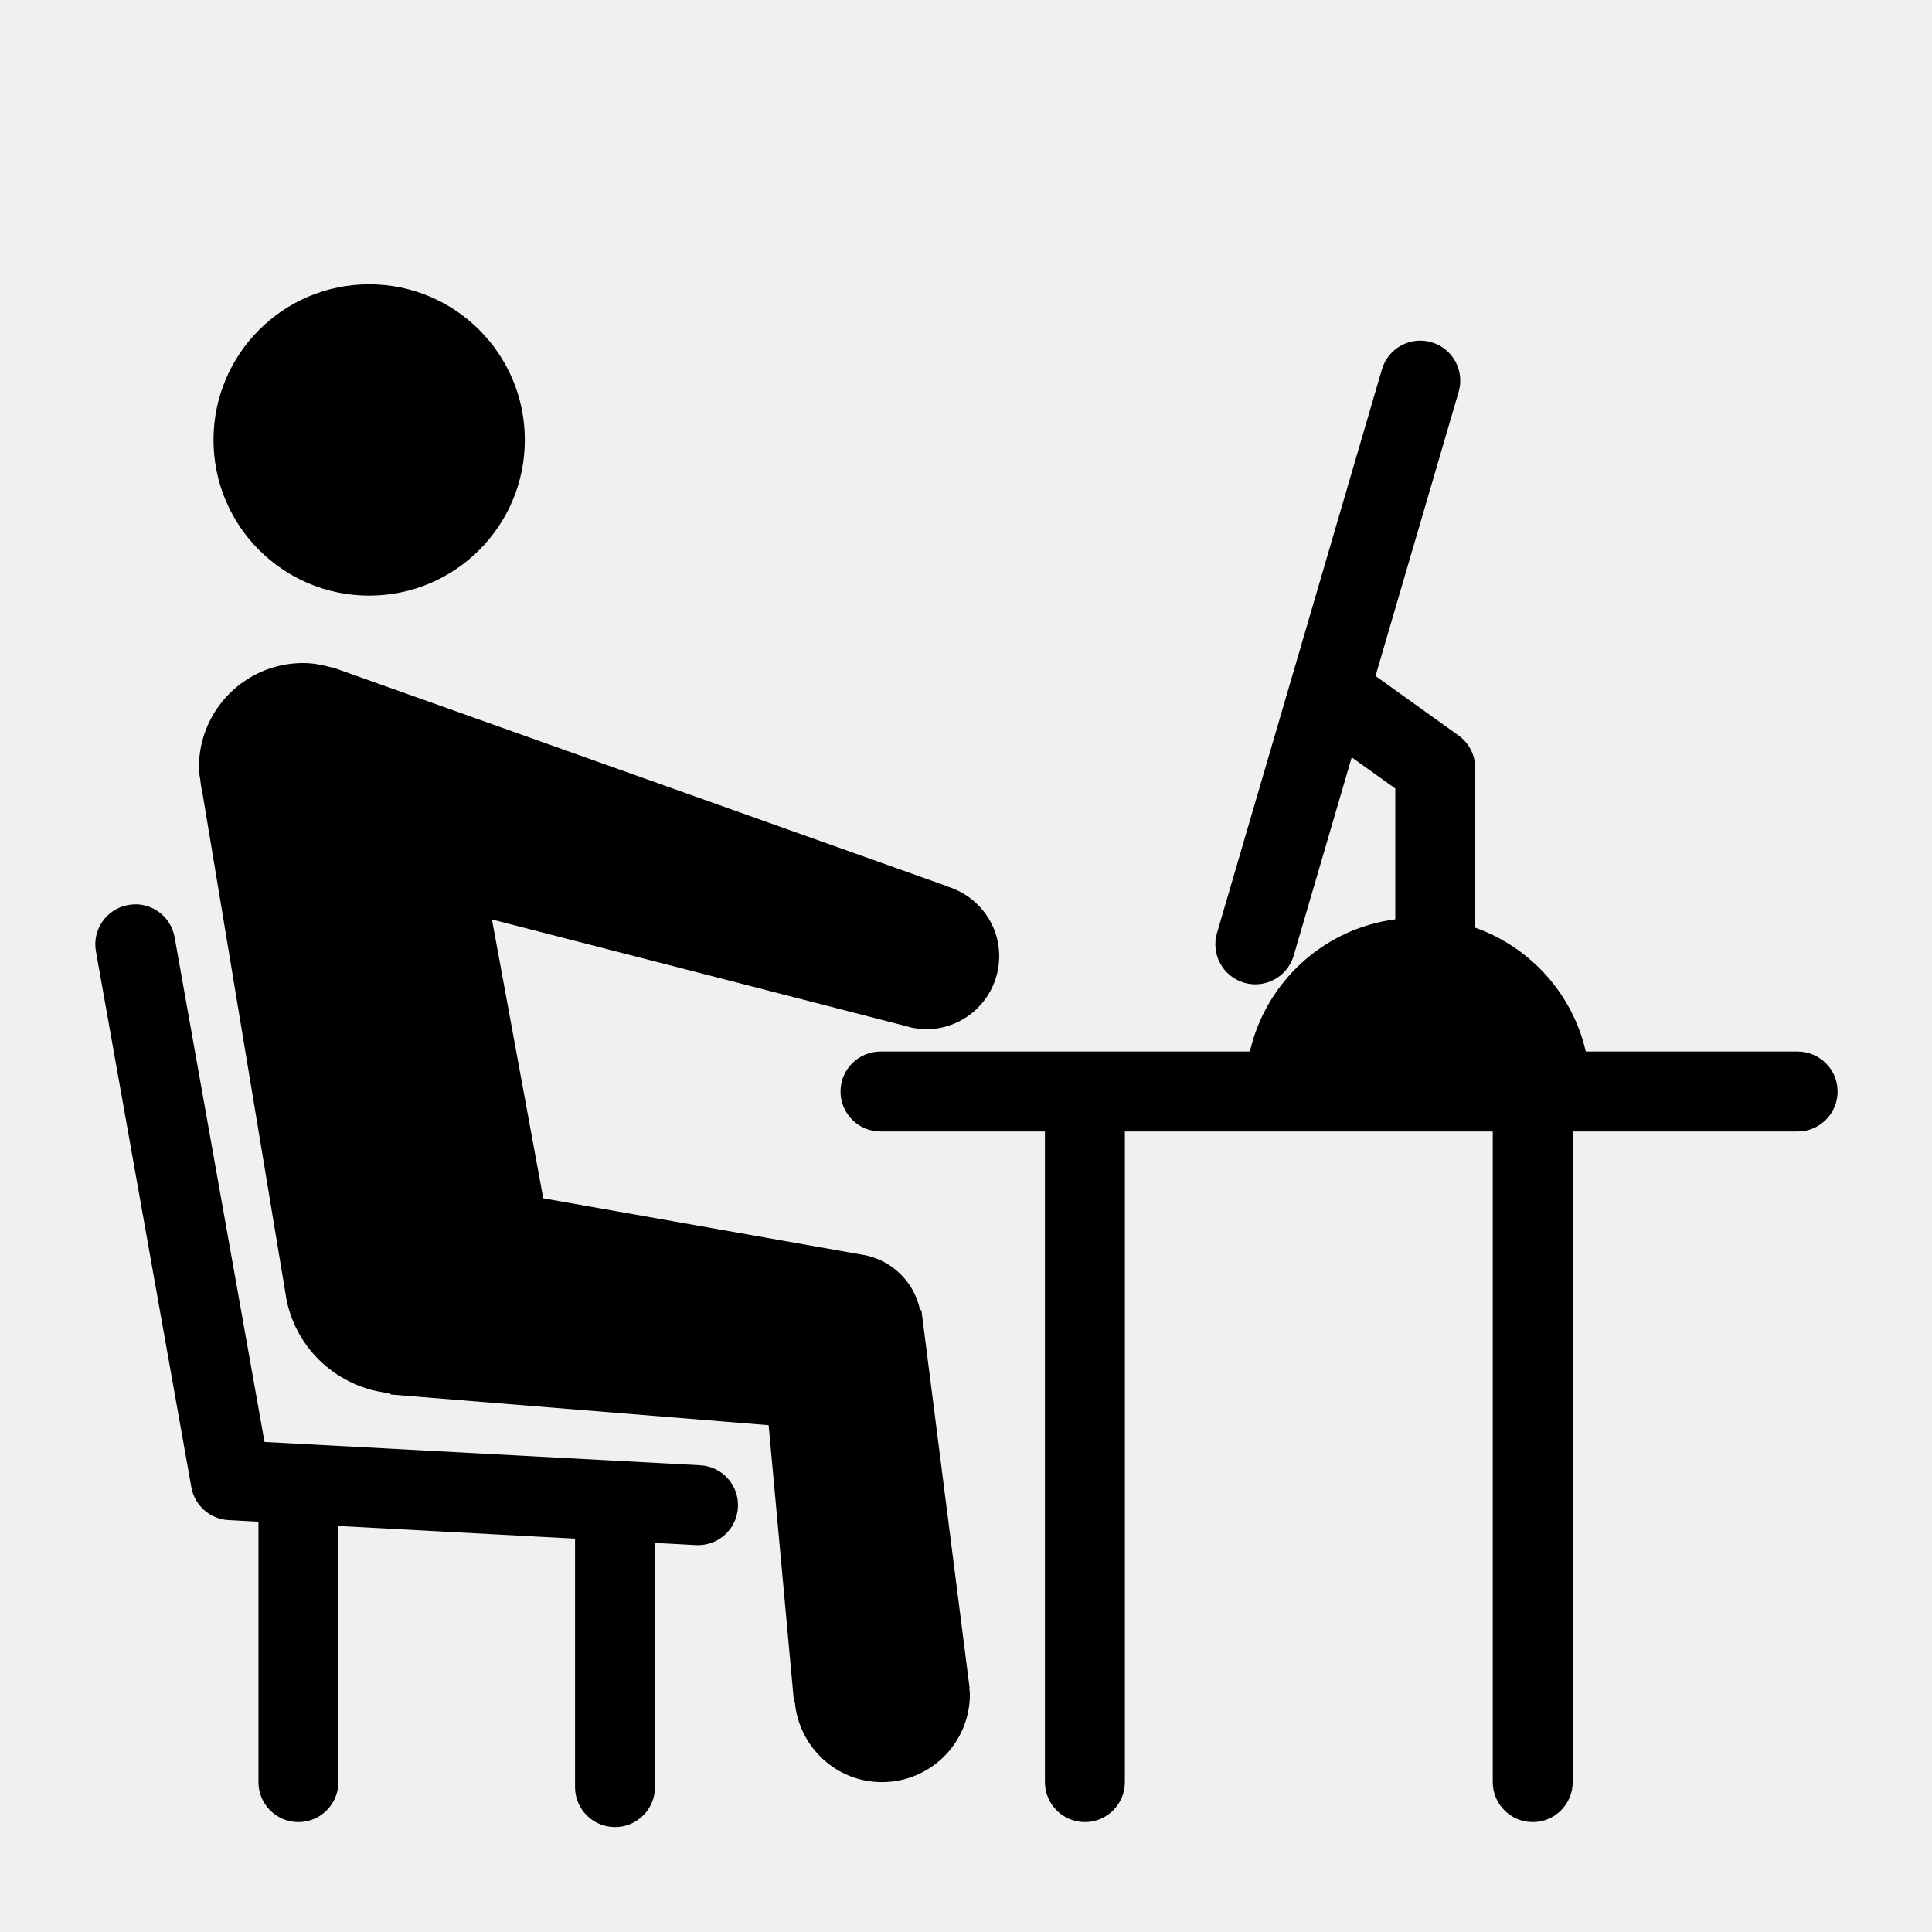
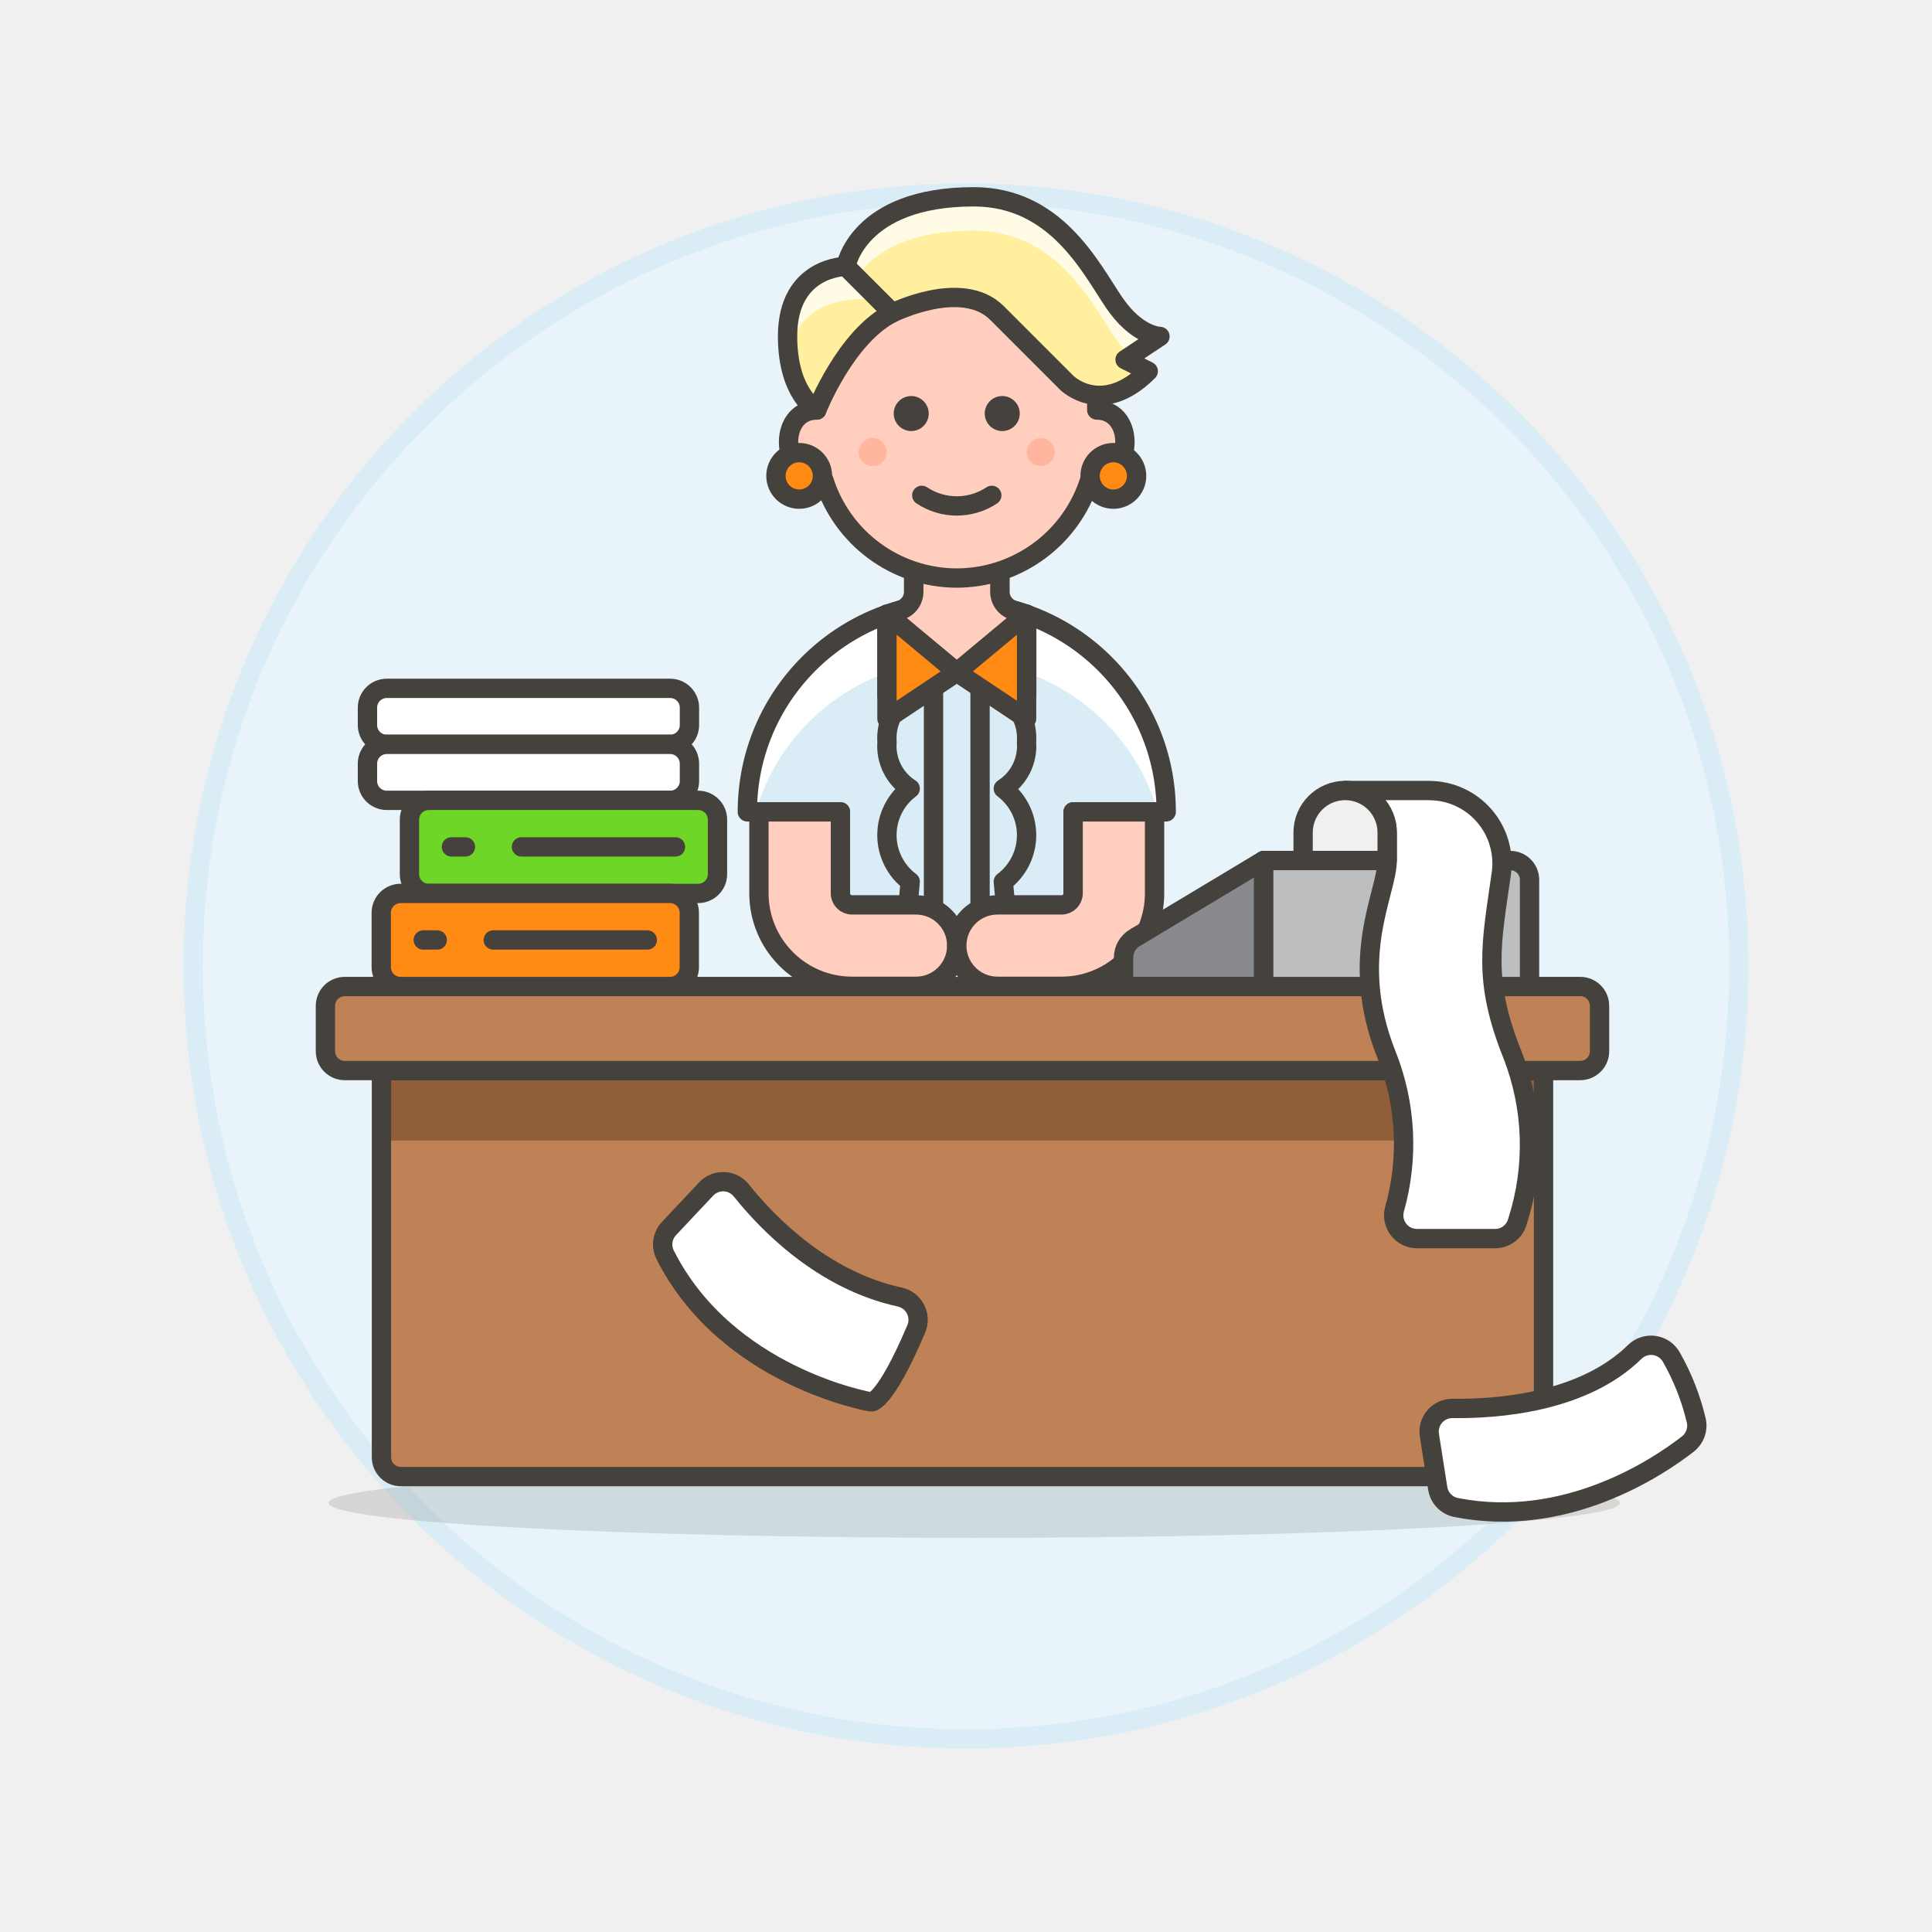
- <svg xmlns="http://www.w3.org/2000/svg" version="1.1" viewBox="0 0 100 100">
-   <path d="M36.241,75.842l-22.55-1.206l-4.652-26.12c-0.199-1.124-1.267-1.882-2.4-1.674c-1.125,0.2-1.875,1.274-1.674,2.4    l4.939,27.736c0.168,0.946,0.967,1.652,1.927,1.703l1.546,0.083v13.478c0,1.143,0.927,2.069,2.069,2.069s2.069-0.927,2.069-2.069    V78.985l12.249,0.655v12.861c0,1.143,0.927,2.069,2.069,2.069s2.069-0.927,2.069-2.069V79.861l2.117,0.113    c0.037,0.002,0.075,0.003,0.112,0.003c1.092,0,2.006-0.855,2.064-1.959C38.259,76.877,37.383,75.902,36.241,75.842z" />
-   <path d="M93.045,54.428H82.081c-0.686-2.988-2.871-5.4-5.723-6.41v-8.267c0-0.667-0.321-1.294-0.864-1.683l-4.298-3.079    L75.5,20.282c0.321-1.097-0.308-2.246-1.405-2.567c-1.096-0.322-2.246,0.308-2.567,1.405l-8.538,29.178    c-0.321,1.097,0.308,2.246,1.405,2.567c0.194,0.057,0.39,0.084,0.582,0.084c0.896,0,1.721-0.586,1.985-1.489l3.003-10.261    l2.255,1.615v6.77c-3.714,0.484-6.702,3.249-7.526,6.844h-19.12c-1.143,0-2.069,0.927-2.069,2.069s0.927,2.069,2.069,2.069h8.511    v33.676c0,1.143,0.927,2.069,2.069,2.069s2.069-0.927,2.069-2.069V58.566h19.042v33.676c0,1.143,0.927,2.069,2.069,2.069    s2.069-0.927,2.069-2.069V58.566h11.642c1.143,0,2.069-0.927,2.069-2.069S94.188,54.428,93.045,54.428z" />
-   <circle cx="19.108" cy="22.772" r="8.057" />
-   <path d="M50.188,87.378l-2.491-19.534l-0.087-0.089c-0.304-1.378-1.387-2.461-2.76-2.77l-0.005-0.004l-0.019-0.004    c-0.035-0.006-0.068-0.011-0.103-0.017l-16.605-2.935l-2.654-14.432l21.464,5.526c0.108,0.032,0.215,0.065,0.327,0.086    l0.044,0.012l0.004-0.008c0.206,0.036,0.414,0.065,0.631,0.065c2.09,0,3.784-1.694,3.784-3.783c0-1.744-1.185-3.193-2.786-3.636    l0.005-0.015L17.817,34.758c-0.046-0.021-0.099-0.032-0.148-0.052l-0.499-0.179l-0.021,0.018c-0.465-0.132-0.951-0.226-1.46-0.226    c-2.977,0-5.392,2.414-5.392,5.392c0,0.076,0.02,0.148,0.023,0.223l-0.023,0.02l0.063,0.369c0.025,0.233,0.059,0.468,0.114,0.689    l4.354,26.248c0.512,2.591,2.667,4.565,5.334,4.854l0.074,0.068l19.549,1.587l1.313,14.345l0.044-0.002    c0.215,2.312,2.14,4.131,4.509,4.131c2.513,0,4.551-2.036,4.551-4.551c0-0.105-0.025-0.208-0.031-0.311L50.188,87.378z" />
+ <svg xmlns="http://www.w3.org/2000/svg" viewBox="0 0 100 100">
+   <defs>
+     <style>
+       .a {
+         fill: #e8f4fa;
+         stroke: #daedf7;
+       }
+ 
+       .a, .d, .e, .f, .g, .h, .p, .q, .r, .s, .t, .u {
+         stroke-linecap: round;
+         stroke-linejoin: round;
+       }
+ 
+       .b, .f {
+         fill: #daedf7;
+       }
+ 
+       .c, .r {
+         fill: #fff;
+       }
+ 
+       .d {
+         fill: none;
+       }
+ 
+       .d, .e, .f, .g, .h, .p, .q, .r, .s, .t, .u {
+         stroke: #45413c;
+       }
+ 
+       .e, .h {
+         fill: #ffcebf;
+       }
+ 
+       .e {
+         stroke-width: 1.009px;
+       }
+ 
+       .g {
+         fill: #ff8a14;
+       }
+ 
+       .i, .m {
+         fill: #45413c;
+       }
+ 
+       .j {
+         fill: #ffb59e;
+       }
+ 
+       .k {
+         fill: #ffef9e;
+       }
+ 
+       .l {
+         fill: #fffbe5;
+       }
+ 
+       .m {
+         opacity: 0.15;
+       }
+ 
+       .n, .p {
+         fill: #bf8256;
+       }
+ 
+       .o {
+         fill: #915e3a;
+       }
+ 
+       .q {
+         fill: #bdbec0;
+       }
+ 
+       .s {
+         fill: #f0f0f0;
+       }
+ 
+       .t {
+         fill: #87898c;
+       }
+ 
+       .u {
+         fill: #6dd627;
+       }
+     </style>
+   </defs>
+   <g>
+     <circle class="a" cx="50" cy="50" r="40" />
+     <g>
+       <g>
+         <path class="b" d="M60.363,42.022H55.545v9.009a10.818,10.818,0,0,1-12.044,0V42.022H38.683a10.84,10.84,0,1,1,21.68,0Z" />
+         <path class="c" d="M49.523,34.193A10.839,10.839,0,0,1,59.93,42.022h.433a10.84,10.84,0,1,0-21.68,0h.432A10.841,10.841,0,0,1,49.523,34.193Z" />
+         <path class="d" d="M60.363,42.022H55.545v9.009a10.818,10.818,0,0,1-12.044,0V42.022H38.683a10.84,10.84,0,1,1,21.68,0Z" />
+         <path class="e" d="M52.478,31.592a1,1,0,0,1-.723-.962l0-4.722H47.293l0,4.724a1,1,0,0,1-.723.96q-.333.1-.657.213V36h7.226V31.805C52.92,31.727,52.7,31.656,52.478,31.592Z" />
+         <path class="f" d="M46.512,52.26l.6-6.625a3.011,3.011,0,0,1,0-4.818,2.609,2.609,0,0,1-1.2-2.409A2.611,2.611,0,0,1,47.114,36l2.409-1.2L51.932,36a2.611,2.611,0,0,1,1.2,2.409,2.609,2.609,0,0,1-1.2,2.409,3.012,3.012,0,0,1,0,4.818l.6,6.625Z" />
+         <line class="d" x1="48.318" y1="52.862" x2="48.318" y2="35.397" />
+         <line class="d" x1="50.727" y1="52.862" x2="50.727" y2="35.397" />
+         <polygon class="g" points="45.909 31.784 45.909 37.204 49.523 34.795 45.909 31.784" />
+         <polygon class="g" points="53.136 31.784 53.136 37.204 49.523 34.795 53.136 31.784" />
+         <path class="h" d="M43.5,46.237a.6.6,0,0,0,.6.6h3.312a2.107,2.107,0,0,1,2.108,2.107h0a2.107,2.107,0,0,1-2.108,2.107H44.1a4.818,4.818,0,0,1-4.818-4.818V42.022H43.5Z" />
+         <path class="h" d="M55.545,46.237a.6.6,0,0,1-.6.6H51.631a2.107,2.107,0,0,0-2.108,2.107h0a2.107,2.107,0,0,0,2.108,2.107h3.312a4.818,4.818,0,0,0,4.818-4.818V42.022H55.545Z" />
+         <g>
+           <path class="h" d="M49.523,29.92A7.224,7.224,0,0,0,56.4,24.846h.006c2.29,0,2.43-3.623.362-3.623v-1.45a7.247,7.247,0,0,0-14.494,0v1.45c-2.068,0-1.929,3.623.362,3.623h.006A7.224,7.224,0,0,0,49.523,29.92Z" />
+           <circle class="i" cx="47.165" cy="21.405" r="0.906" />
+           <circle class="i" cx="51.876" cy="21.405" r="0.906" />
+           <circle class="j" cx="45.172" cy="23.398" r="0.725" />
+           <circle class="j" cx="53.869" cy="23.398" r="0.725" />
+           <path class="d" d="M47.711,25.639a3.269,3.269,0,0,0,3.624,0" />
+           <path class="k" d="M46.184,16.2s3.613-1.807,5.42,0l3.614,3.614s1.806,1.806,4.215-.6l-1.2-.6,1.807-1.2s-1.2,0-2.409-1.807-3.012-5.42-7.227-5.42c-6.023,0-6.625,3.613-6.625,3.613Z" />
+           <path class="l" d="M50.4,11.936c4.215,0,6.022,3.614,7.227,5.42a5.42,5.42,0,0,0,.9,1.056l1.511-1.007s-1.2,0-2.409-1.807-3.012-5.42-7.227-5.42c-6.023,0-6.625,3.613-6.625,3.613l.554.554C45.057,13.294,46.707,11.936,50.4,11.936Z" />
+           <path class="d" d="M46.184,16.2s3.613-1.807,5.42,0l3.614,3.614s1.806,1.806,4.215-.6l-1.2-.6,1.807-1.2s-1.2,0-2.409-1.807-3.012-5.42-7.227-5.42c-6.023,0-6.625,3.613-6.625,3.613Z" />
+           <circle class="g" cx="57.627" cy="24.632" r="1.204" />
+           <circle class="g" cx="41.366" cy="24.632" r="1.204" />
+           <path class="k" d="M43.775,13.791s-3.011,0-3.011,3.614c0,3.011,1.512,3.819,1.512,3.819s1.5-3.819,3.908-5.024Z" />
+           <path class="l" d="M40.764,17.405a7.907,7.907,0,0,0,.053.935l.018,0c.475-2.877,3.311-2.962,4.648-2.836l-1.708-1.708S40.764,13.791,40.764,17.405Z" />
+           <path class="d" d="M43.775,13.791s-3.011,0-3.011,3.614c0,3.011,1.512,3.819,1.512,3.819s1.5-3.819,3.908-5.024Z" />
+         </g>
+       </g>
+       <g>
+         <ellipse class="m" cx="50.426" cy="77.792" rx="33.424" ry="1.807" />
+         <path class="n" d="M79.893,55.411H19.744V75.427a1,1,0,0,0,1,1H78.893a1,1,0,0,0,1-1Z" />
+         <rect class="o" x="19.744" y="55.411" width="60.15" height="3.623" />
+         <path class="d" d="M79.893,55.411H19.744V75.427a1,1,0,0,0,1,1H78.893a1,1,0,0,0,1-1Z" />
+         <rect class="p" x="16.844" y="51.062" width="65.948" height="4.349" rx="1" ry="1" />
+         <path class="q" d="M79.169,51.062H65.4V44.54H78.169a1,1,0,0,1,1,1Z" />
+         <path class="r" d="M73.97,40.916H69.624A2.174,2.174,0,0,1,71.8,43.091V44.54c0,1.677-2.055,4.995-.033,10.059h0a12.437,12.437,0,0,1,.407,8.011,1.205,1.205,0,0,0,1.168,1.5h4.04a1.2,1.2,0,0,0,1.169-.912,12.834,12.834,0,0,0-.263-8.595c-1.553-3.882-1.1-5.724-.581-9.378a3.772,3.772,0,0,0-3.734-4.306Z" />
+         <path class="s" d="M71.8,44.54H67.449V43.091a2.175,2.175,0,0,1,2.175-2.175h0A2.174,2.174,0,0,1,71.8,43.091Z" />
+         <path class="t" d="M58.153,51.062H65.4V44.54l-6.662,4a1.2,1.2,0,0,0-.585,1.032Z" />
+         <rect class="r" x="19.019" y="35.629" width="16.667" height="2.898" rx="1" ry="1" />
+         <rect class="r" x="19.019" y="38.528" width="16.667" height="2.898" rx="1" ry="1" />
+         <g>
+           <rect class="u" x="21.193" y="41.426" width="15.944" height="4.818" rx="1" ry="1" />
+           <line class="d" x1="34.962" y1="43.835" x2="26.991" y2="43.835" />
+           <line class="d" x1="23.367" y1="43.835" x2="24.091" y2="43.835" />
+         </g>
+         <g>
+           <rect class="g" x="19.734" y="46.244" width="15.944" height="4.818" rx="1" ry="1" />
+           <line class="d" x1="33.503" y1="48.653" x2="25.532" y2="48.653" />
+           <line class="d" x1="21.908" y1="48.653" x2="22.632" y2="48.653" />
+         </g>
+         <path class="r" d="M73.986,74.29A1.2,1.2,0,0,1,75.193,72.9c2.277.03,6.734-.286,9.421-2.925a1.206,1.206,0,0,1,1.9.278A12.4,12.4,0,0,1,87.8,73.533a1.205,1.205,0,0,1-.437,1.21c-1.576,1.225-6.315,4.394-11.988,3.287a1.2,1.2,0,0,1-.96-1C74.255,76.015,74.1,75.043,73.986,74.29Z" />
+         <path class="r" d="M36.552,61.541a1.206,1.206,0,0,1,1.82.076c1.321,1.658,4.182,4.643,8.2,5.518a1.206,1.206,0,0,1,.854,1.648c-1.646,3.882-2.329,3.782-2.341,3.78h0c-.1-.017-7.471-1.3-10.655-7.609a1.2,1.2,0,0,1,.2-1.369Z" />
+       </g>
+     </g>
+   </g>
</svg>
